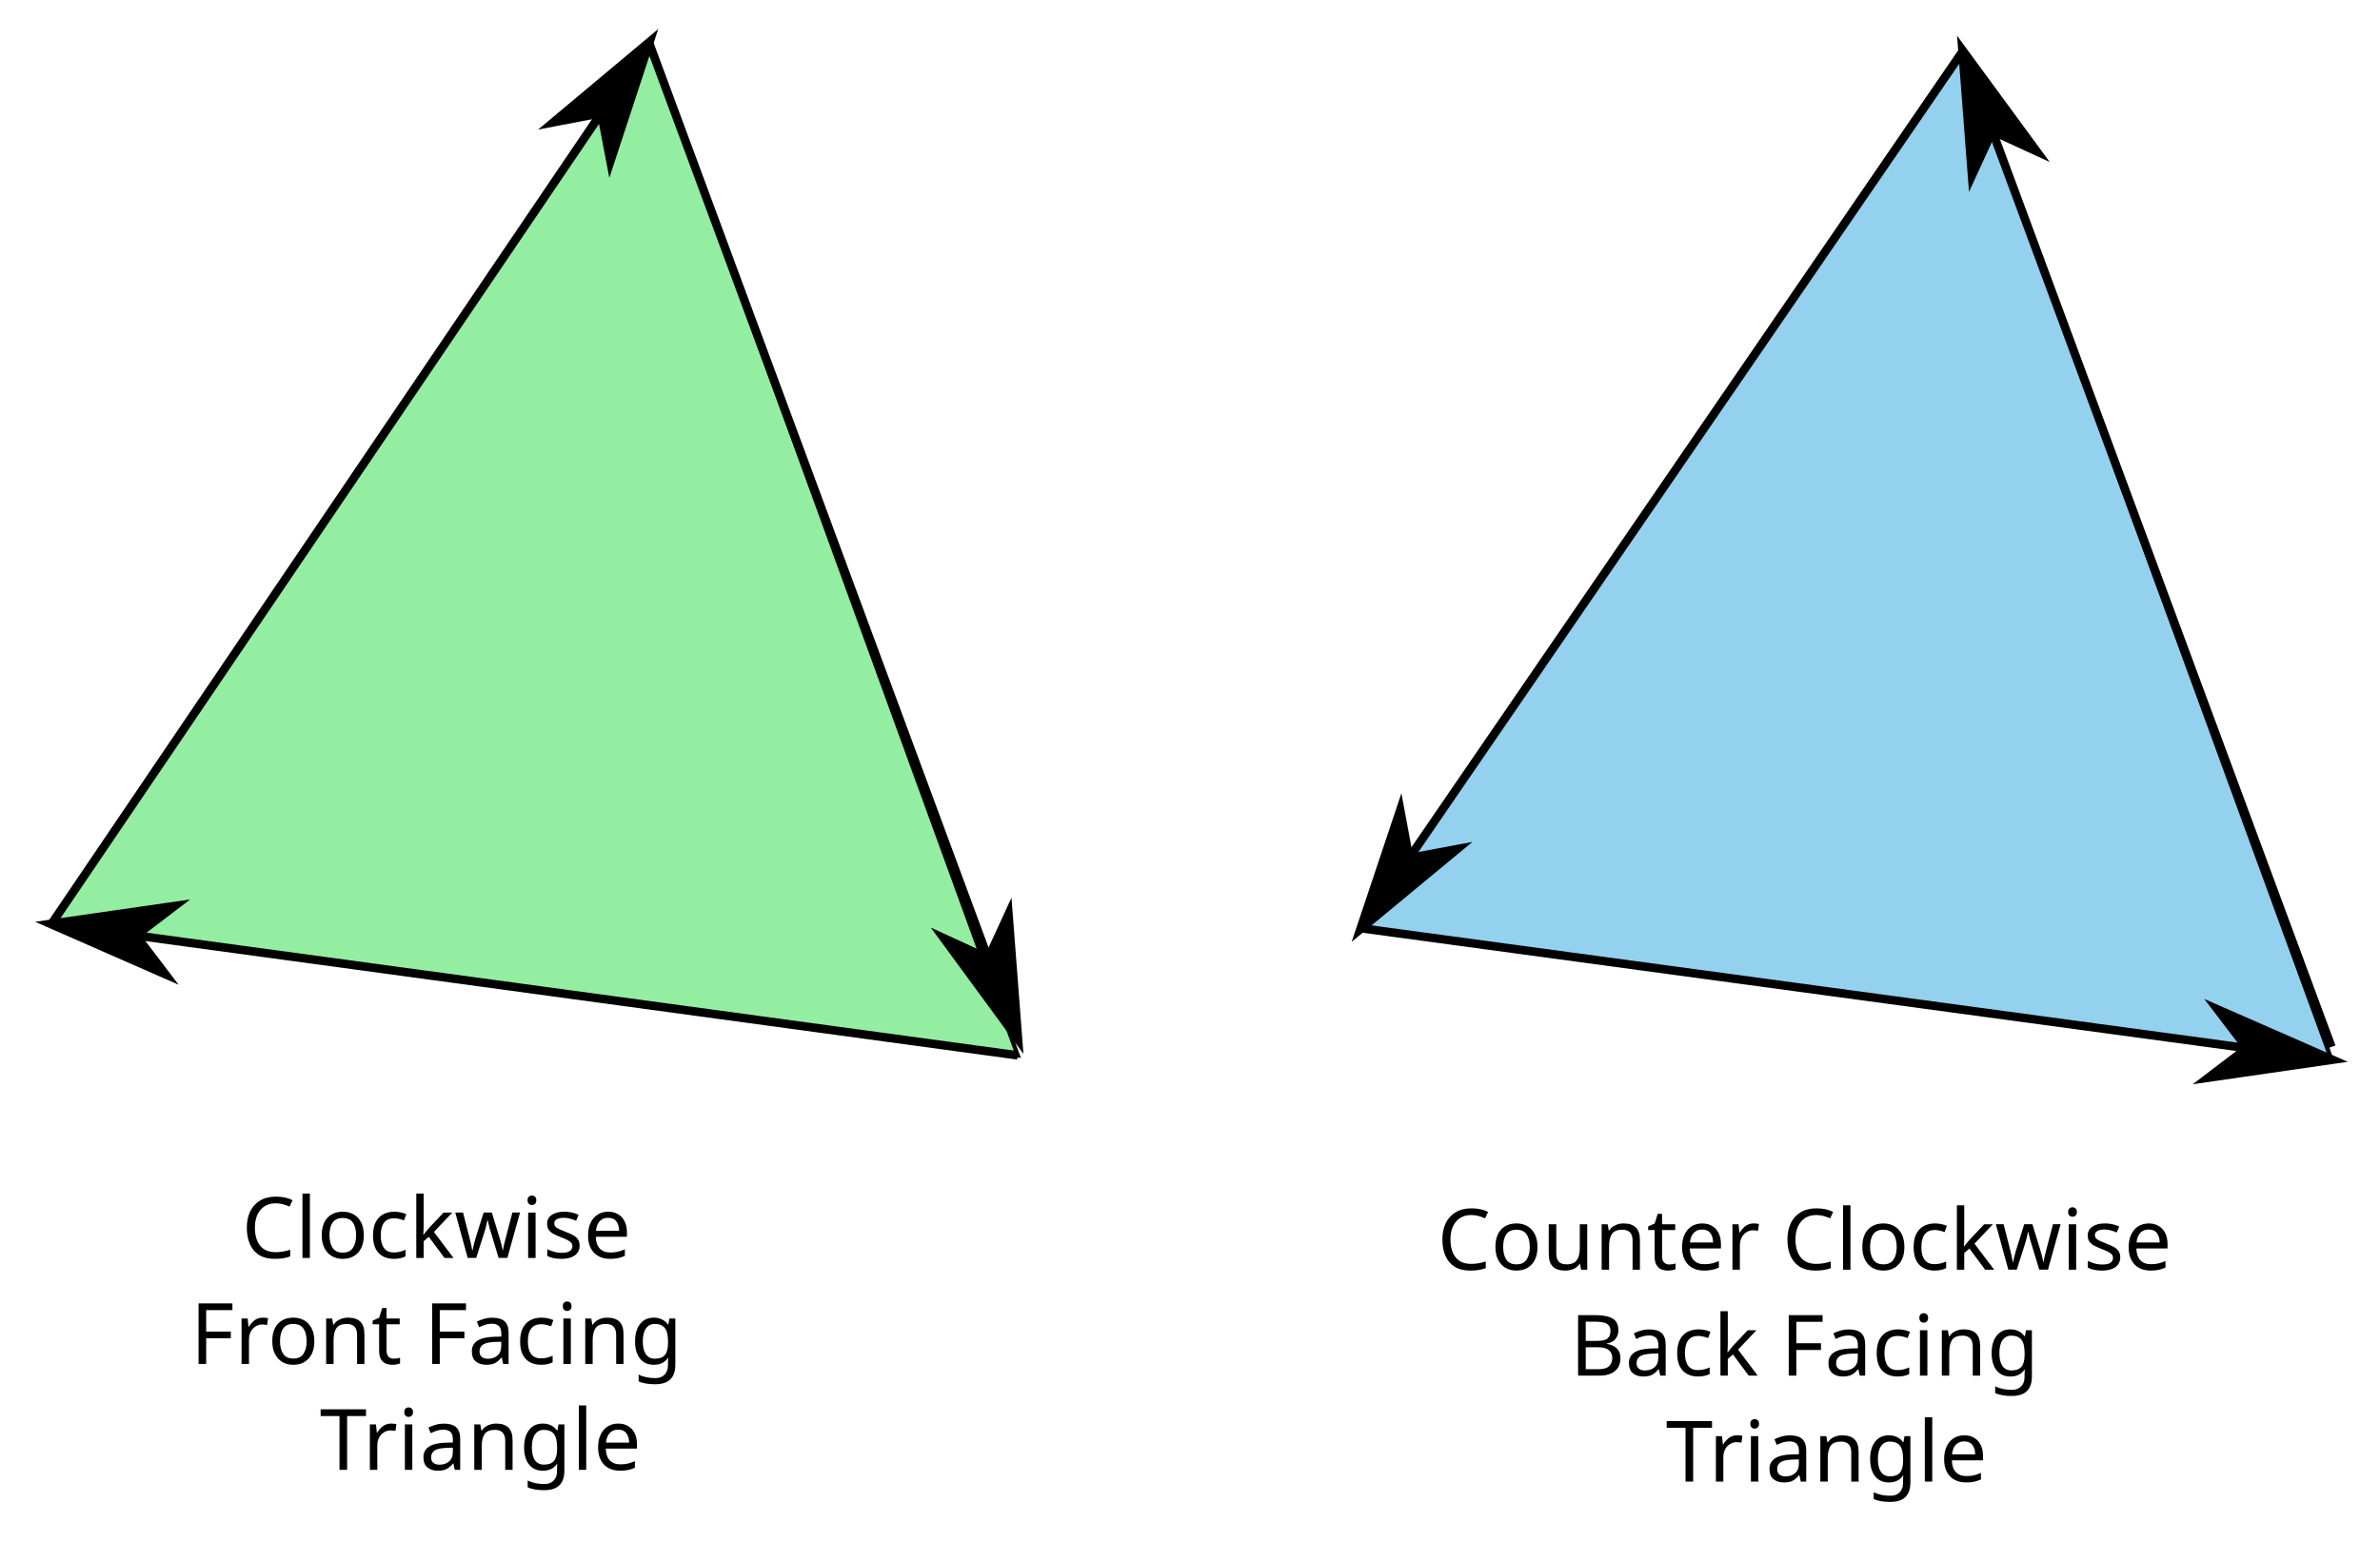
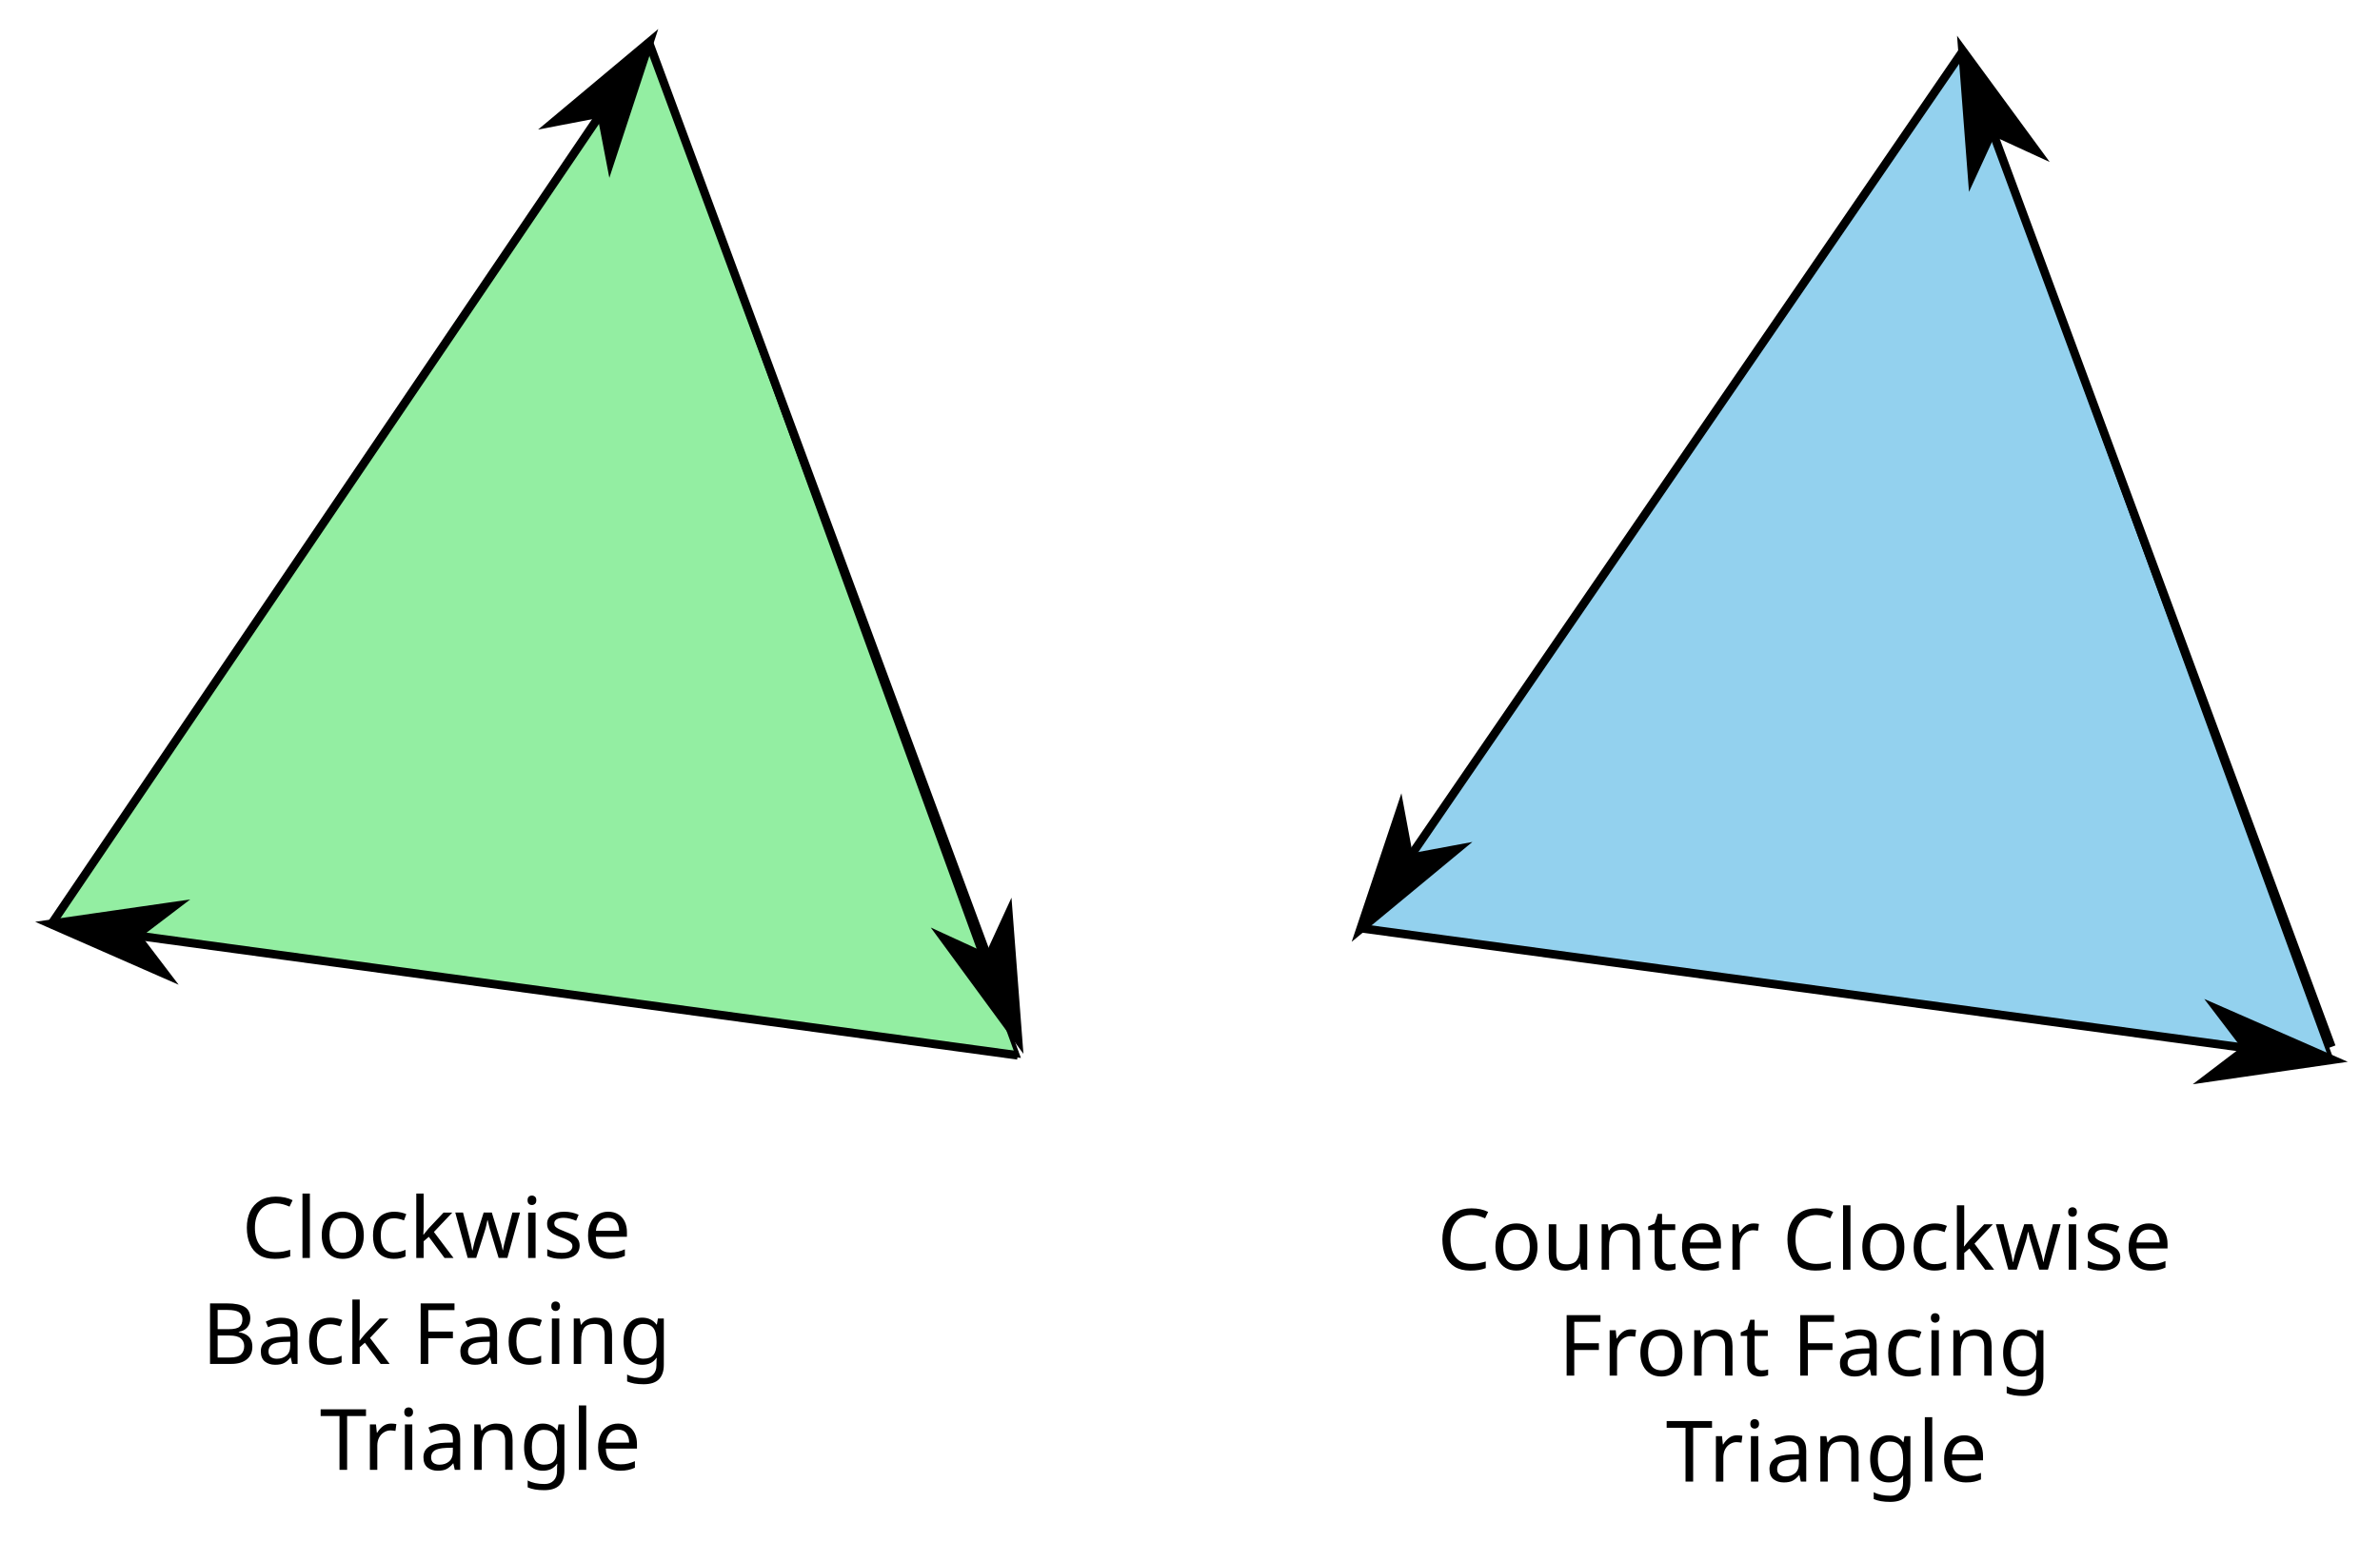
<svg xmlns="http://www.w3.org/2000/svg" width="561.593" height="363.862" id="svg2" version="1.1">
  <defs id="defs4">
    <marker orient="auto" refY="0" refX="0" id="Arrow2Lend" style="overflow:visible">
      <path id="path3961" style="font-size:12px;fill-rule:evenodd;stroke-width:0.625;stroke-linejoin:round" d="M 8.719,4.034 -2.207,0.016 8.719,-4.002 c -1.745,2.372 -1.735,5.617 -6e-7,8.035 z" transform="matrix(-1.1,0,0,-1.1,-1.1,0)" />
    </marker>
    <marker orient="auto" refY="0" refX="0" id="Arrow1Lstart" style="overflow:visible">
      <path id="path3940" d="M 0,0 5,-5 -12.5,0 5,5 0,0 z" style="fill-rule:evenodd;stroke:#000000;stroke-width:1pt;marker-start:none" transform="matrix(0.8,0,0,0.8,10,0)" />
    </marker>
    <marker orient="auto" refY="0" refX="0" id="Arrow1Lend" style="overflow:visible">
      <path id="path3943" d="M 0,0 5,-5 -12.5,0 5,5 0,0 z" style="fill-rule:evenodd;stroke:#000000;stroke-width:1pt;marker-start:none" transform="matrix(-0.8,0,0,-0.8,-10,0)" />
    </marker>
    <marker orient="auto" refY="0" refX="0" id="Arrow1Lend-4" style="overflow:visible">
      <path id="path3943-8" d="M 0,0 5,-5 -12.5,0 5,5 0,0 z" style="fill-rule:evenodd;stroke:#000000;stroke-width:1pt;marker-start:none" transform="matrix(-0.8,0,0,-0.8,-10,0)" />
    </marker>
    <marker orient="auto" refY="0" refX="0" id="marker3011" style="overflow:visible">
      <path id="path3013" d="M 0,0 5,-5 -12.5,0 5,5 0,0 z" style="fill-rule:evenodd;stroke:#000000;stroke-width:1pt;marker-start:none" transform="matrix(-0.8,0,0,-0.8,-10,0)" />
    </marker>
    <marker orient="auto" refY="0" refX="0" id="marker3015" style="overflow:visible">
      <path id="path3017" d="M 0,0 5,-5 -12.5,0 5,5 0,0 z" style="fill-rule:evenodd;stroke:#000000;stroke-width:1pt;marker-start:none" transform="matrix(-0.8,0,0,-0.8,-10,0)" />
    </marker>
  </defs>
  <g id="layer1" transform="translate(-91.85715,-139.9336)">
    <path style="fill:#93d1ee;fill-opacity:1;stroke:#000000;stroke-width:1px;stroke-linecap:butt;stroke-linejoin:miter;stroke-opacity:1" d="M 413,359 555,152 642,390 z" id="path5024-1" />
    <path style="fill:#93eea2;fill-opacity:1;stroke:#000000;stroke-width:1px;stroke-linecap:butt;stroke-linejoin:miter;stroke-opacity:1" d="M 104,358 245,150 332,389 z" id="path5024" />
    <path style="fill:none;stroke:#000000;stroke-width:2;stroke-linecap:butt;stroke-linejoin:miter;stroke-miterlimit:4;stroke-opacity:1;stroke-dasharray:none;marker-end:url(#Arrow1Lend);display:inline" d="M 104,358 245,150" id="path5127" />
    <path style="fill:none;stroke:#000000;stroke-width:2;stroke-linecap:butt;stroke-linejoin:miter;stroke-miterlimit:4;stroke-opacity:1;stroke-dasharray:none;marker-end:url(#Arrow1Lend)" d="m 245,150 87,235" id="path5129" />
    <path style="fill:none;stroke:#000000;stroke-width:2;stroke-linecap:butt;stroke-linejoin:miter;stroke-miterlimit:4;stroke-opacity:1;stroke-dasharray:none;marker-end:url(#Arrow1Lend)" d="M 332,389 104,358" id="path5131" />
    <path style="fill:none;stroke:#000000;stroke-width:2;stroke-linecap:butt;stroke-linejoin:miter;stroke-miterlimit:4;stroke-opacity:1;stroke-dasharray:none;marker-start:url(#Arrow1Lstart);marker-end:none;display:inline" d="M 413,359 555,152" id="path5127-8" />
    <path style="fill:none;stroke:#000000;stroke-width:2;stroke-linecap:butt;stroke-linejoin:miter;stroke-miterlimit:4;stroke-opacity:1;stroke-dasharray:none;marker-start:url(#Arrow1Lstart);marker-end:none" d="m 555,152 87,235" id="path5129-2" />
    <path style="fill:none;stroke:#000000;stroke-width:2;stroke-linecap:butt;stroke-linejoin:miter;stroke-miterlimit:4;stroke-opacity:1;stroke-dasharray:none;marker-start:url(#Arrow1Lstart);marker-end:none" d="M 642,390 413,359" id="path5131-4" />
    <text xml:space="preserve" style="font-size:40px;font-style:normal;font-weight:normal;text-align:center;line-height:125%;letter-spacing:0px;word-spacing:0px;text-anchor:middle;fill:#000000;fill-opacity:1;stroke:none;font-family:Sans" x="231.243" y="436.822" id="text5054">
      <tspan id="tspan5056" x="231.243" y="436.822" style="font-size:20px">Clockwise</tspan>
-       <tspan x="231.243" y="461.822" id="tspan5058" style="font-size:20px">Front Facing</tspan>
+       <tspan x="231.243" y="461.822" id="tspan5058" style="font-size:20px">Back Facing</tspan>
      <tspan x="231.243" y="486.822" id="tspan5060" style="font-size:20px">Triangle</tspan>
    </text>
    <text xml:space="preserve" style="font-size:20px;font-style:normal;font-weight:normal;text-align:center;line-height:125%;letter-spacing:0px;word-spacing:0px;text-anchor:middle;fill:#000000;fill-opacity:1;stroke:none;font-family:Sans" x="535.858" y="439.587" id="text5054-2">
      <tspan id="tspan5056-6" x="535.858" y="439.587">Counter Clockwise</tspan>
-       <tspan x="535.858" y="464.587" id="tspan5058-0">Back Facing</tspan>
+       <tspan x="535.858" y="464.587" id="tspan5058-0">Front Facing</tspan>
      <tspan x="535.858" y="489.587" id="tspan5060-4">Triangle</tspan>
    </text>
  </g>
</svg>
